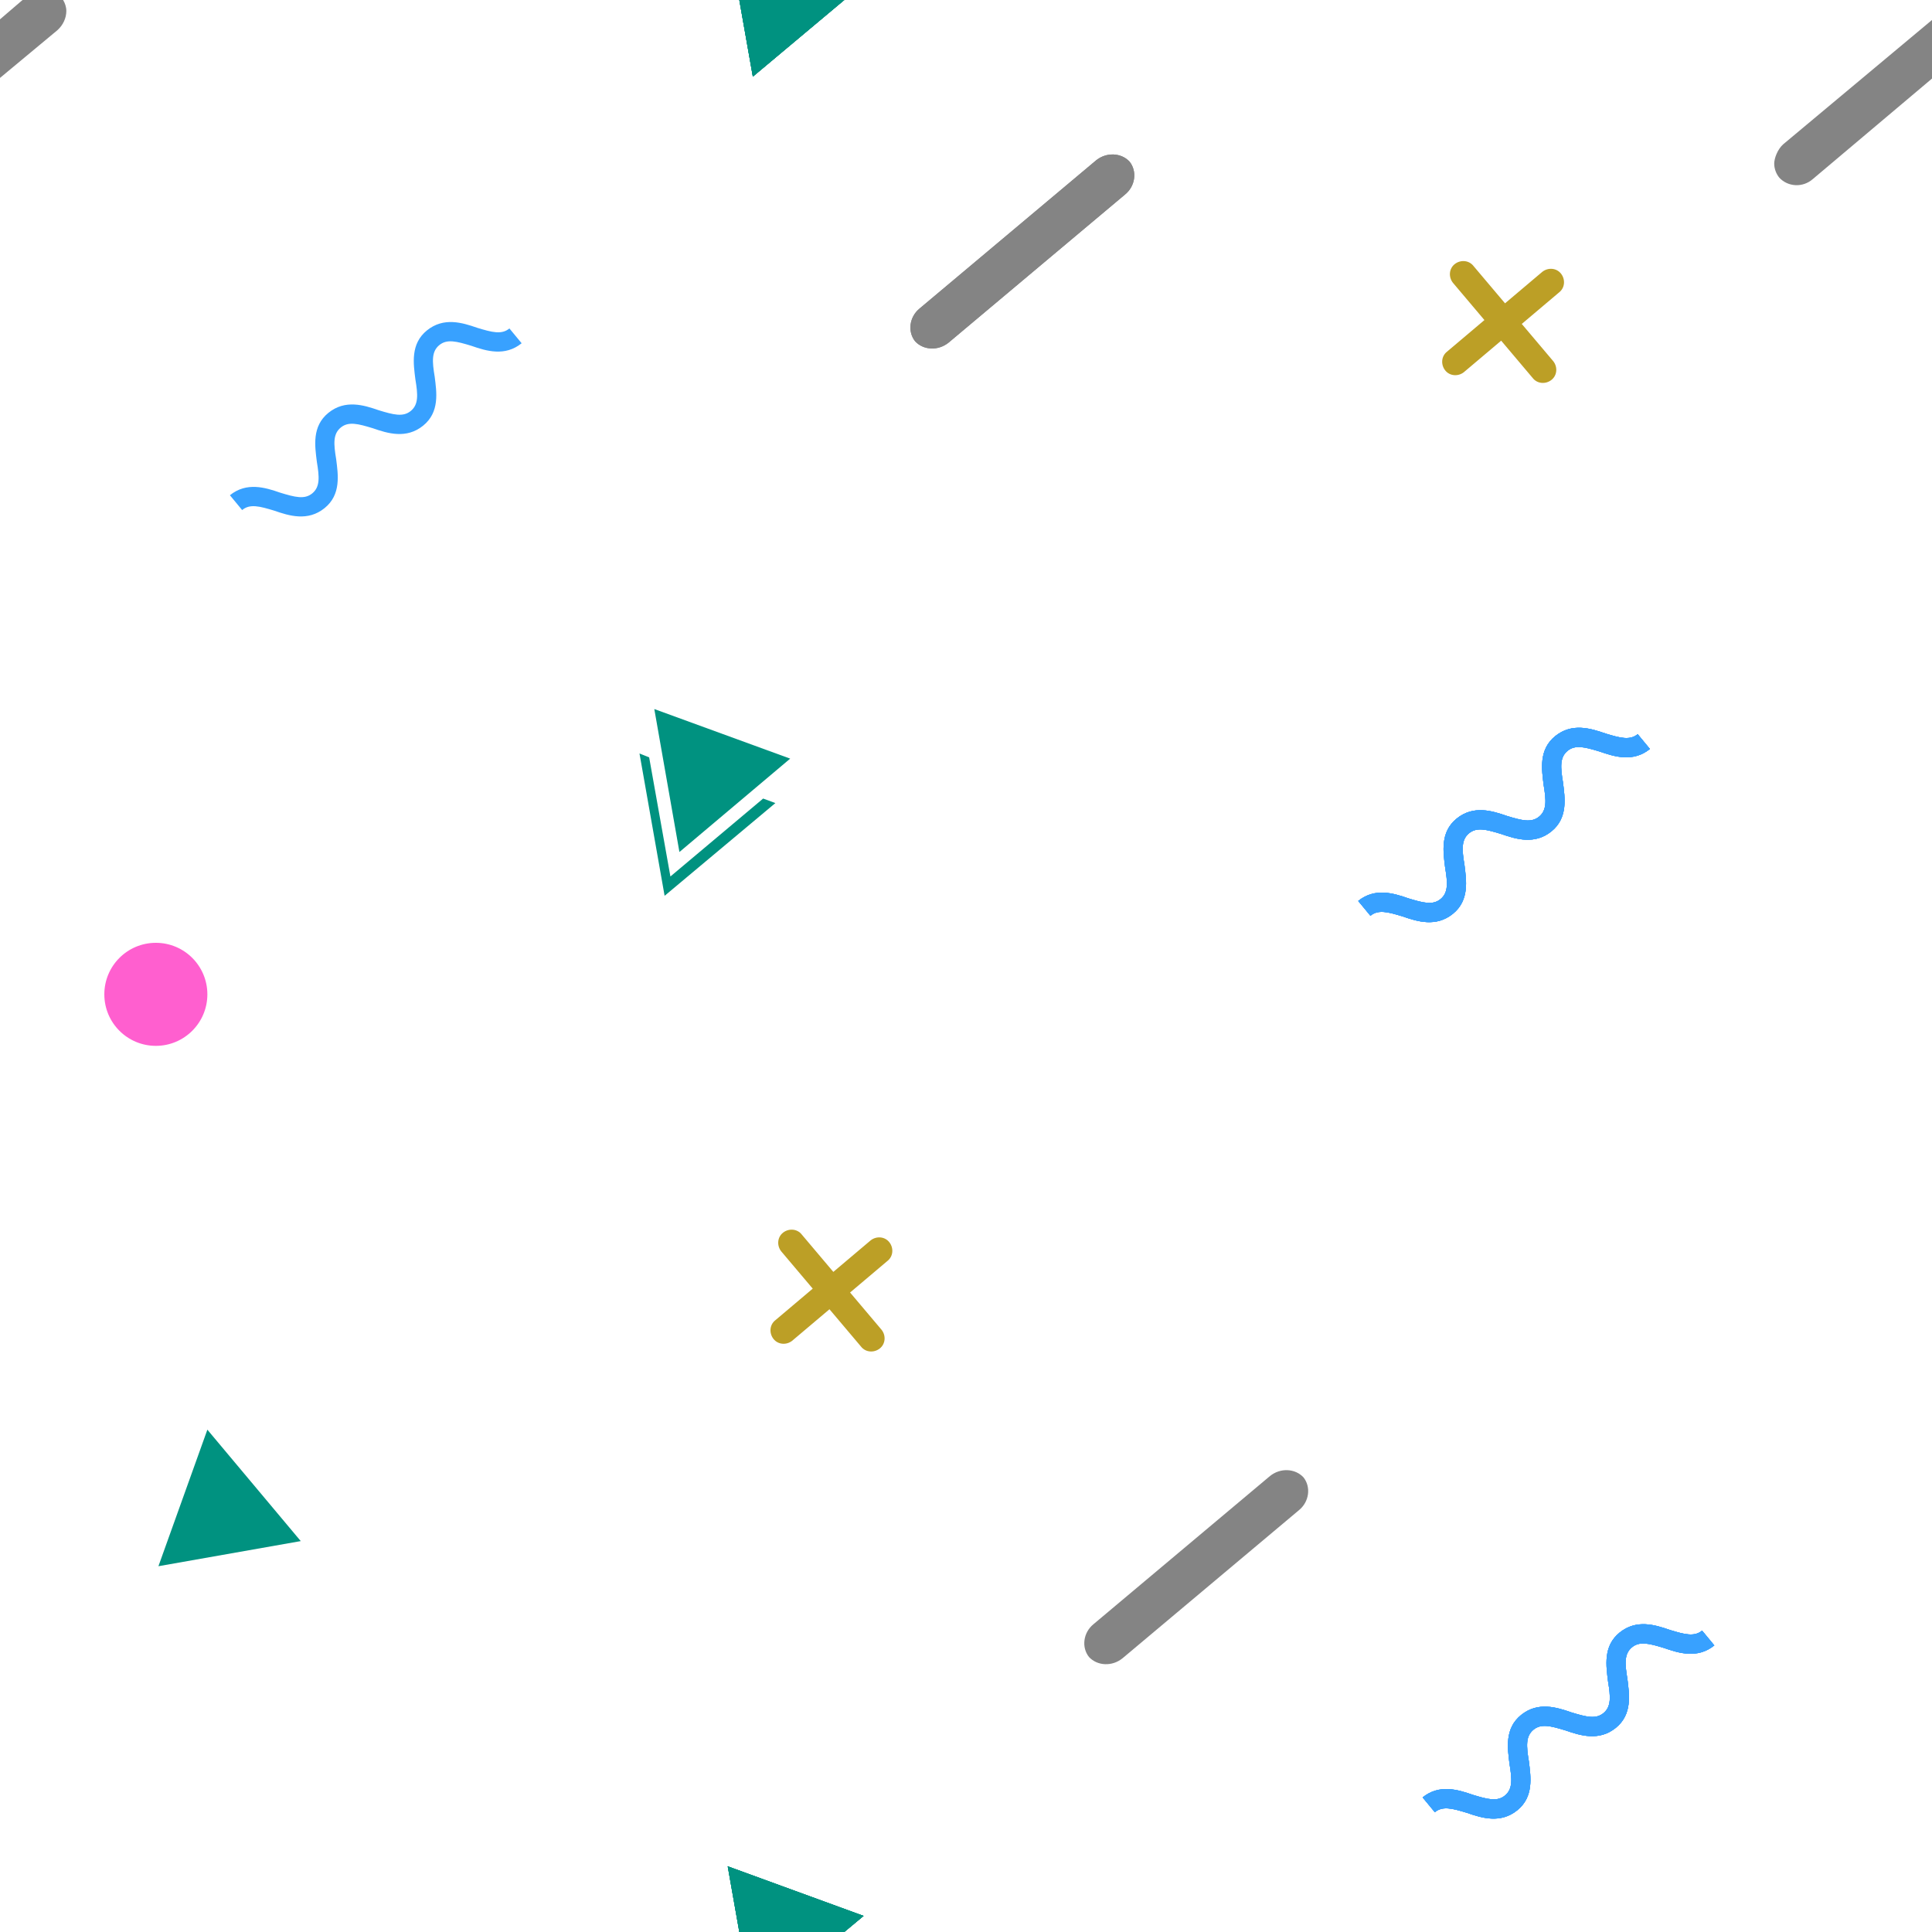
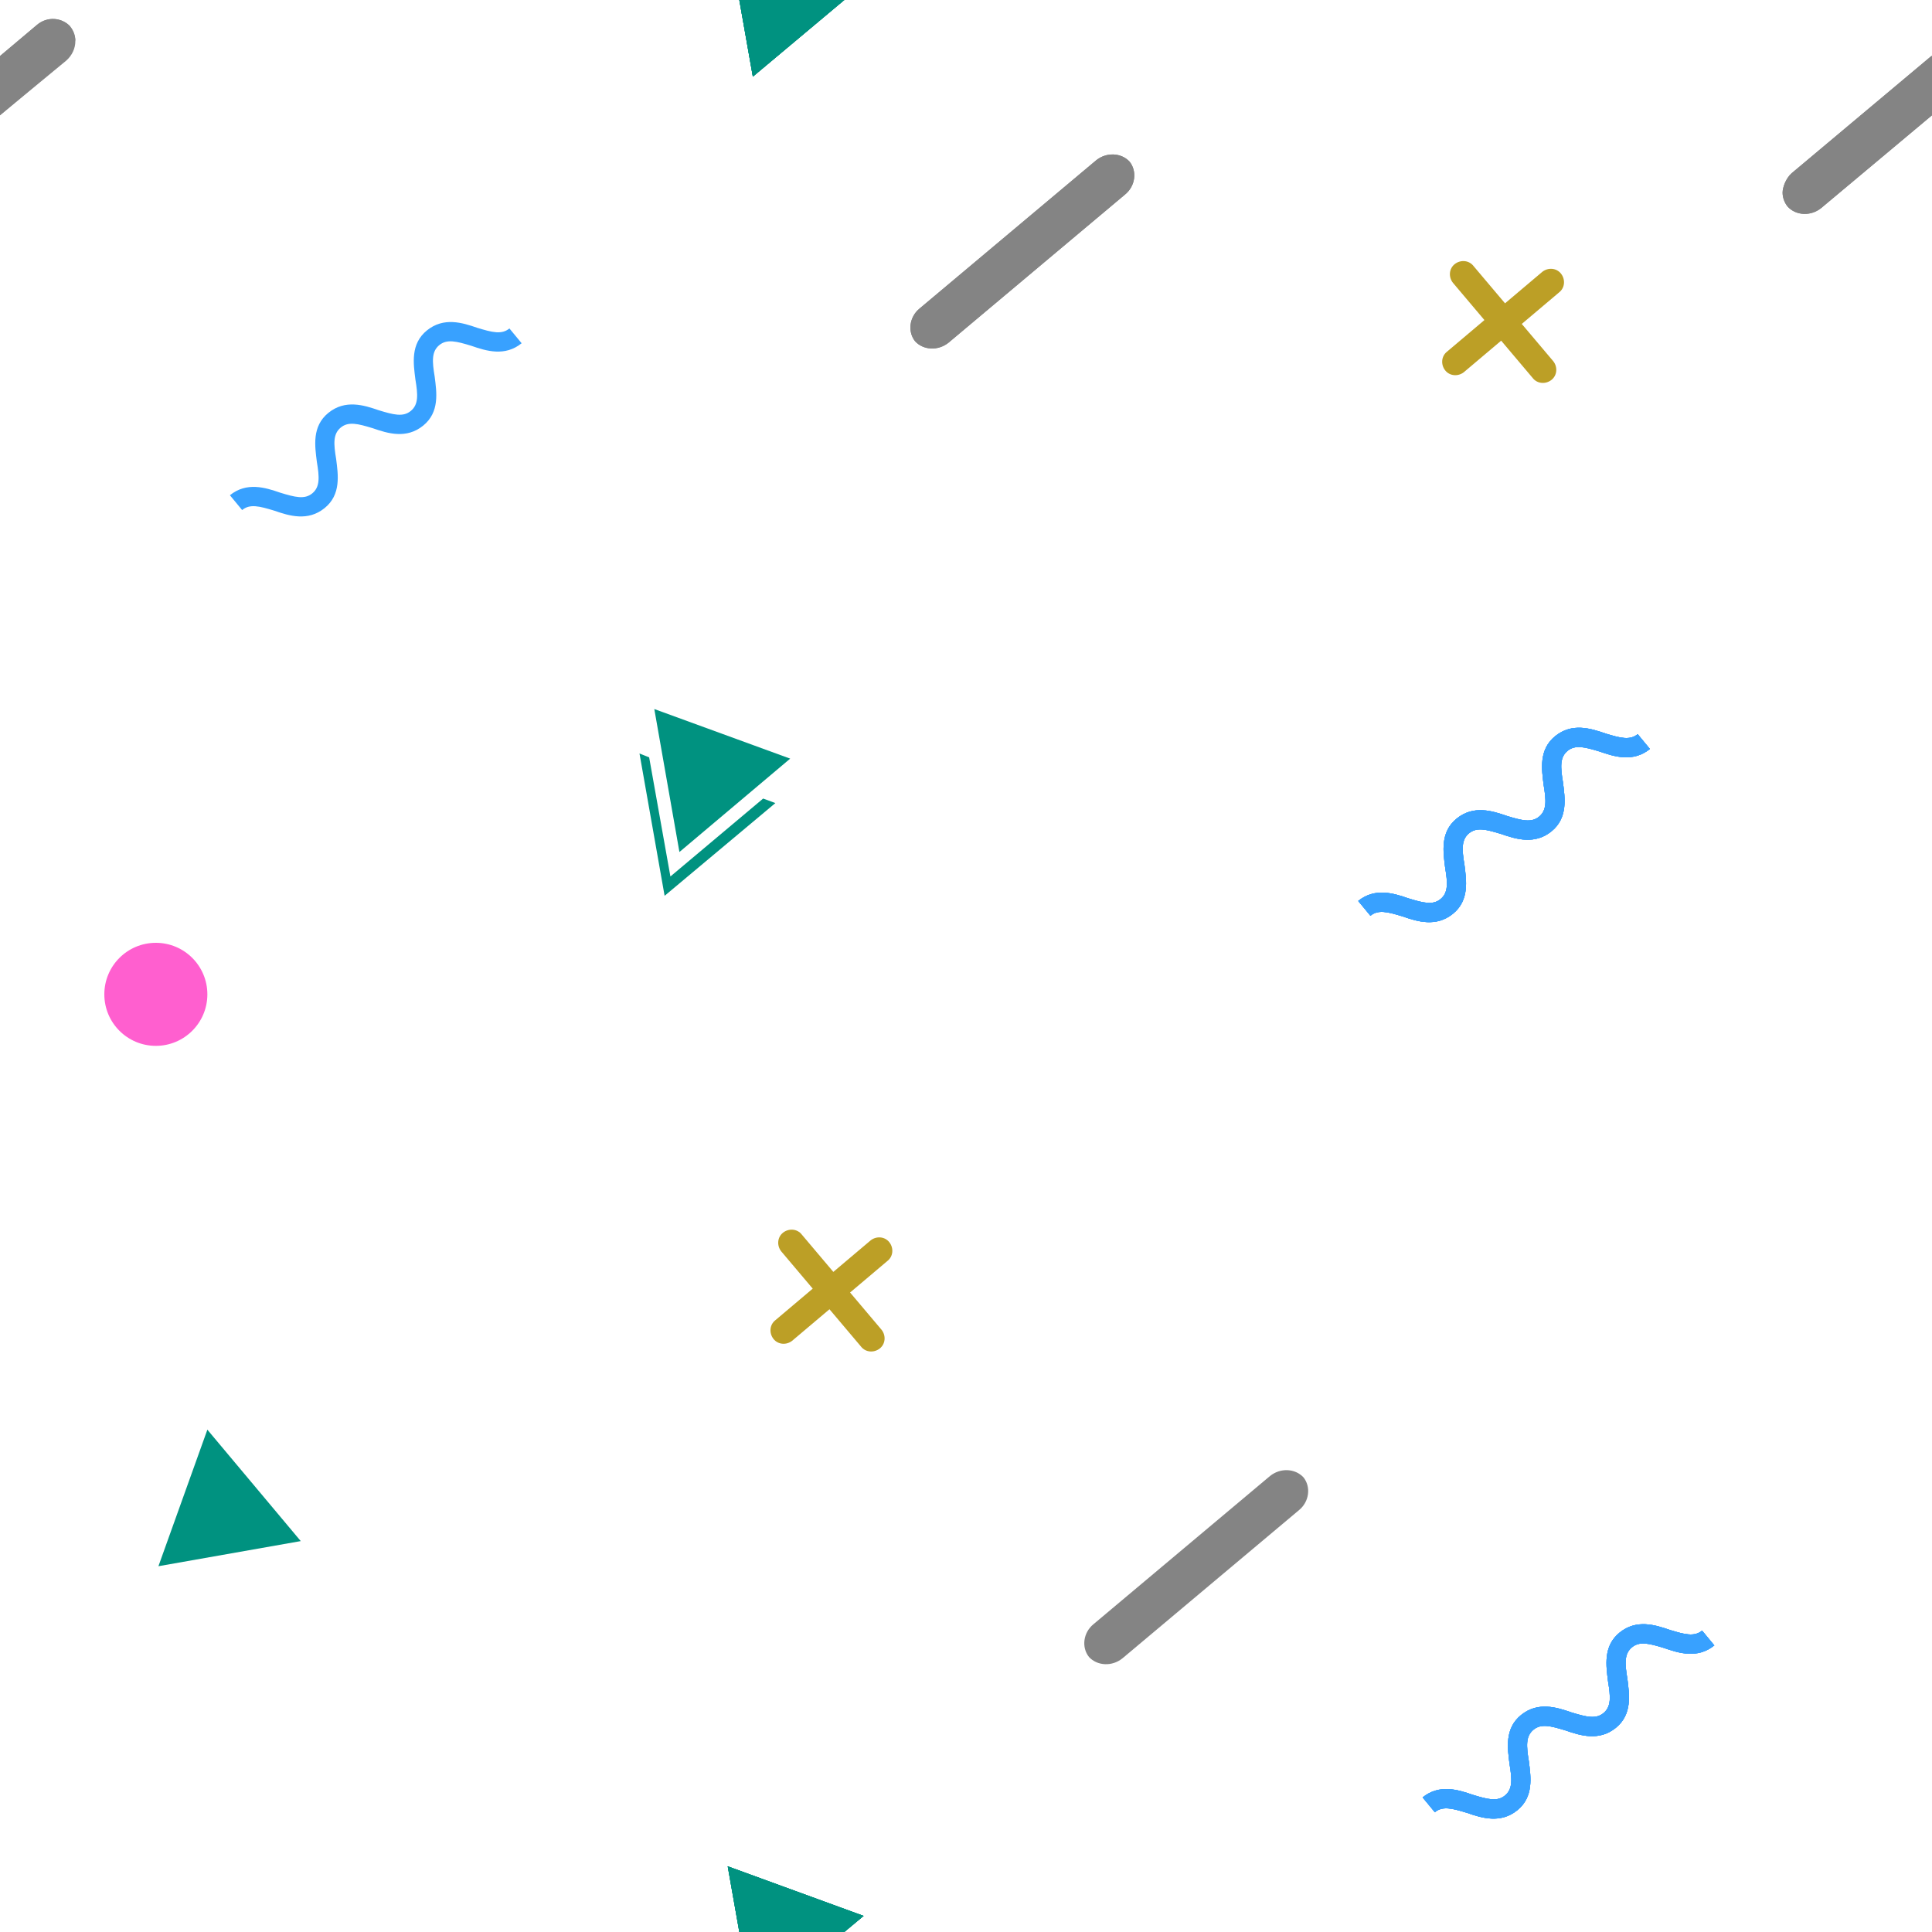
<svg xmlns="http://www.w3.org/2000/svg" id="_x34_0deg" version="1.1" viewBox="0 0 300 300">
  <defs>
    <style>
      .st0 {
        fill: #38a1ff;
      }

      .st1 {
        fill: #848484;
      }

      .st2 {
        fill: #009280;
      }

      .st3 {
        fill: #bc9f26;
      }

      .st4 {
        fill: none;
      }

      .st5 {
        fill: #ff5fcf;
      }
    </style>
  </defs>
  <path id="Shape_4" class="st0" d="M256.2,116.3c-2.6,2.1-5.5,1.2-7.8.4-2.3-.7-3.8-1.1-5-.1s-1.1,2.5-.7,4.9c.3,2.4.8,5.5-1.8,7.6s-5.5,1.2-7.8.4c-2.3-.7-3.8-1.1-5-.1s-1.1,2.5-.7,4.9c.3,2.4.8,5.5-1.8,7.6s-5.5,1.2-7.8.4c-2.3-.7-3.8-1.1-5-.1l-1.9-2.3c2.6-2.1,5.5-1.2,7.8-.4,2.3.7,3.8,1.1,5,.1s1.1-2.5.7-4.9c-.3-2.4-.8-5.5,1.8-7.6s5.5-1.2,7.8-.4c2.3.7,3.8,1.1,5,.1s1.1-2.5.7-4.9c-.3-2.4-.8-5.5,1.8-7.6s5.5-1.2,7.8-.4c2.3.7,3.8,1.1,5,.1l1.9,2.3Z" />
  <polygon class="st2" points="131.1 0 116.9 11.9 114.8 0 131.1 0" />
  <path id="Shape_5" class="st1" d="M174.7,30.2l-27.4,23c-1.6,1.3-3.9,1.2-5.2-.2h0c-1.2-1.5-.9-3.8.7-5.1l27.4-23c1.6-1.3,3.9-1.2,5.2.2h0c1.2,1.5.9,3.8-.7,5.1Z" />
  <path id="Shape_41" data-name="Shape_4" class="st0" d="M256.2,116.3c-2.6,2.1-5.5,1.2-7.8.4-2.3-.7-3.8-1.1-5-.1s-1.1,2.5-.7,4.9c.3,2.4.8,5.5-1.8,7.6s-5.5,1.2-7.8.4c-2.3-.7-3.8-1.1-5-.1s-1.1,2.5-.7,4.9c.3,2.4.8,5.5-1.8,7.6s-5.5,1.2-7.8.4c-2.3-.7-3.8-1.1-5-.1l-1.9-2.3c2.6-2.1,5.5-1.2,7.8-.4,2.3.7,3.8,1.1,5,.1s1.1-2.5.7-4.9c-.3-2.4-.8-5.5,1.8-7.6s5.5-1.2,7.8-.4c2.3.7,3.8,1.1,5,.1s1.1-2.5.7-4.9c-.3-2.4-.8-5.5,1.8-7.6s5.5-1.2,7.8-.4c2.3.7,3.8,1.1,5,.1l1.9,2.3Z" />
  <polygon class="st2" points="131.1 0 116.9 11.9 114.8 0 131.1 0" />
  <path id="Shape_42" data-name="Shape_4" class="st0" d="M81,53.3c-2.6,2.1-5.5,1.2-7.8.4-2.3-.7-3.8-1.1-5-.1s-1.1,2.5-.7,4.9c.3,2.4.8,5.5-1.8,7.6s-5.5,1.2-7.8.4c-2.3-.7-3.8-1.1-5-.1s-1.1,2.5-.7,4.9c.3,2.4.8,5.5-1.8,7.6s-5.5,1.2-7.8.4c-2.3-.7-3.8-1.1-5-.1l-1.9-2.3c2.6-2.1,5.5-1.2,7.8-.4,2.3.7,3.8,1.1,5,.1s1.1-2.5.7-4.9c-.3-2.4-.8-5.5,1.8-7.6s5.5-1.2,7.8-.4c2.3.7,3.8,1.1,5,.1s1.1-2.5.7-4.9c-.3-2.4-.8-5.5,1.8-7.6s5.5-1.2,7.8-.4c2.3.7,3.8,1.1,5,.1l1.9,2.3Z" />
-   <path class="st1" d="M10.3,1.7c0,1.1-.5,2.2-1.4,3L0,12.1V3L3.5,0h6.3c.3.5.5,1.1.5,1.7Z" />
-   <path class="st1" d="M300,3v9.2l-18.5,15.6c-1.6,1.4-3.9,1.2-5.2-.2-.5-.6-.8-1.4-.8-2.2s.5-2.2,1.4-3l23.1-19.3Z" />
  <path id="Shape_43" data-name="Shape_4" class="st0" d="M266.2,255.5c-2.6,2.1-5.5,1.2-7.8.4-2.3-.7-3.8-1.1-5-.1s-1.1,2.5-.7,4.9c.3,2.4.8,5.5-1.8,7.6s-5.5,1.2-7.8.4c-2.3-.7-3.8-1.1-5-.1s-1.1,2.5-.7,4.9c.3,2.4.8,5.5-1.8,7.6s-5.5,1.2-7.8.4c-2.3-.7-3.8-1.1-5-.1l-1.9-2.3c2.6-2.1,5.5-1.2,7.8-.4,2.3.7,3.8,1.1,5,.1s1.1-2.5.7-4.9c-.3-2.4-.8-5.5,1.8-7.6s5.5-1.2,7.8-.4c2.3.7,3.8,1.1,5,.1s1.1-2.5.7-4.9c-.3-2.4-.8-5.5,1.8-7.6s5.5-1.2,7.8-.4c2.3.7,3.8,1.1,5,.1l1.9,2.3Z" />
  <path id="Shape_44" data-name="Shape_4" class="st0" d="M256.2,116.3c-2.6,2.1-5.5,1.2-7.8.4-2.3-.7-3.8-1.1-5-.1s-1.1,2.5-.7,4.9c.3,2.4.8,5.5-1.8,7.6s-5.5,1.2-7.8.4c-2.3-.7-3.8-1.1-5-.1s-1.1,2.5-.7,4.9c.3,2.4.8,5.5-1.8,7.6s-5.5,1.2-7.8.4c-2.3-.7-3.8-1.1-5-.1l-1.9-2.3c2.6-2.1,5.5-1.2,7.8-.4,2.3.7,3.8,1.1,5,.1s1.1-2.5.7-4.9c-.3-2.4-.8-5.5,1.8-7.6s5.5-1.2,7.8-.4c2.3.7,3.8,1.1,5,.1s1.1-2.5.7-4.9c-.3-2.4-.8-5.5,1.8-7.6s5.5-1.2,7.8-.4c2.3.7,3.8,1.1,5,.1l1.9,2.3Z" />
  <polygon class="st2" points="131.1 0 116.9 11.9 114.8 0 131.1 0" />
  <path id="Shape_51" data-name="Shape_5" class="st1" d="M174.7,30.2l-27.4,23c-1.6,1.3-3.9,1.2-5.2-.2h0c-1.2-1.5-.9-3.8.7-5.1l27.4-23c1.6-1.3,3.9-1.2,5.2.2h0c1.2,1.5.9,3.8-.7,5.1Z" />
+   <path class="st1" d="M11.6,6.3c0,1.1-.5,2.2-1.4,3L0,17.9v-9.2L5.7,3.9c1.6-1.4,3.9-1.2,5.2.2.5.6.8,1.4.8,2.2Z" />
+   <path class="st1" d="M300,8.7v9.2l-17.2,14.4c-1.6,1.3-3.9,1.2-5.2-.2-.5-.6-.8-1.4-.8-2.2s.5-2.2,1.4-3l21.7-18.2Z" />
  <circle class="st5" cx="24.2" cy="154.4" r="8" />
  <path class="st3" d="M135.2,192.6l-5.8,4.9-4.9-5.8c-.7-.9-2-1-2.9-.3s-1,2-.3,2.9l4.9,5.8-5.8,4.9c-.9.7-1,2-.3,2.9s2,1,2.9.3l5.8-4.9,4.9,5.8c.7.9,2,1,2.9.3s1-2,.3-2.9l-4.9-5.8,5.8-4.9c.9-.7,1-2,.3-2.9s-2-1-2.9-.3Z" />
  <path class="st3" d="M239.5,42.2l-5.8,4.9-4.9-5.8c-.7-.9-2-1-2.9-.3s-1,2-.3,2.9l4.9,5.8-5.8,4.9c-.9.7-1,2-.3,2.9s2,1,2.9.3l5.8-4.9,4.9,5.8c.7.9,2,1,2.9.3s1-2,.3-2.9l-4.9-5.8,5.8-4.9c.9-.7,1-2,.3-2.9s-2-1-2.9-.3Z" />
  <polygon class="st2" points="101.6 110.1 105.5 132.3 122.7 117.8 101.6 110.1" />
  <polygon class="st2" points="120.4 124.7 103.2 139.1 99.3 117 100.8 117.6 104.1 136.1 118.5 124 120.4 124.7" />
  <path id="Shape_52" data-name="Shape_5" class="st1" d="M201.7,234.5l-27.4,23c-1.6,1.3-3.9,1.2-5.2-.2h0c-1.2-1.5-.9-3.8.7-5.1l27.4-23c1.6-1.3,3.9-1.2,5.2.2h0c1.2,1.5.9,3.8-.7,5.1Z" />
  <path id="Shape_45" data-name="Shape_4" class="st0" d="M256.2,116.3c-2.6,2.1-5.5,1.2-7.8.4-2.3-.7-3.8-1.1-5-.1s-1.1,2.5-.7,4.9c.3,2.4.8,5.5-1.8,7.6s-5.5,1.2-7.8.4c-2.3-.7-3.8-1.1-5-.1s-1.1,2.5-.7,4.9c.3,2.4.8,5.5-1.8,7.6s-5.5,1.2-7.8.4c-2.3-.7-3.8-1.1-5-.1l-1.9-2.3c2.6-2.1,5.5-1.2,7.8-.4,2.3.7,3.8,1.1,5,.1s1.1-2.5.7-4.9c-.3-2.4-.8-5.5,1.8-7.6s5.5-1.2,7.8-.4c2.3.7,3.8,1.1,5,.1s1.1-2.5.7-4.9c-.3-2.4-.8-5.5,1.8-7.6s5.5-1.2,7.8-.4c2.3.7,3.8,1.1,5,.1l1.9,2.3Z" />
  <polygon class="st2" points="131.1 0 116.9 11.9 114.8 0 131.1 0" />
  <polygon class="st2" points="134.1 297.5 131.1 300 114.8 300 113 289.8 134.1 297.5" />
  <polygon class="st2" points="134.1 297.5 131.1 300 114.8 300 113 289.8 134.1 297.5" />
  <polygon class="st2" points="134.1 297.5 131.1 300 114.8 300 113 289.8 134.1 297.5" />
  <polygon class="st2" points="134.1 297.5 131.1 300 114.8 300 113 289.8 134.1 297.5" />
  <polygon id="Shape_2" class="st2" points="24.6 243.2 46.7 239.3 32.2 222 24.6 243.2" />
  <path id="Shape_46" data-name="Shape_4" class="st0" d="M266.2,255.5c-2.6,2.1-5.5,1.2-7.8.4-2.3-.7-3.8-1.1-5-.1s-1.1,2.5-.7,4.9c.3,2.4.8,5.5-1.8,7.6s-5.5,1.2-7.8.4c-2.3-.7-3.8-1.1-5-.1s-1.1,2.5-.7,4.9c.3,2.4.8,5.5-1.8,7.6s-5.5,1.2-7.8.4c-2.3-.7-3.8-1.1-5-.1l-1.9-2.3c2.6-2.1,5.5-1.2,7.8-.4,2.3.7,3.8,1.1,5,.1s1.1-2.5.7-4.9c-.3-2.4-.8-5.5,1.8-7.6s5.5-1.2,7.8-.4c2.3.7,3.8,1.1,5,.1s1.1-2.5.7-4.9c-.3-2.4-.8-5.5,1.8-7.6s5.5-1.2,7.8-.4c2.3.7,3.8,1.1,5,.1l1.9,2.3Z" />
  <path id="Shape_47" data-name="Shape_4" class="st0" d="M266.2,255.5c-2.6,2.1-5.5,1.2-7.8.4-2.3-.7-3.8-1.1-5-.1s-1.1,2.5-.7,4.9c.3,2.4.8,5.5-1.8,7.6s-5.5,1.2-7.8.4c-2.3-.7-3.8-1.1-5-.1s-1.1,2.5-.7,4.9c.3,2.4.8,5.5-1.8,7.6s-5.5,1.2-7.8.4c-2.3-.7-3.8-1.1-5-.1l-1.9-2.3c2.6-2.1,5.5-1.2,7.8-.4,2.3.7,3.8,1.1,5,.1s1.1-2.5.7-4.9c-.3-2.4-.8-5.5,1.8-7.6s5.5-1.2,7.8-.4c2.3.7,3.8,1.1,5,.1s1.1-2.5.7-4.9c-.3-2.4-.8-5.5,1.8-7.6s5.5-1.2,7.8-.4c2.3.7,3.8,1.1,5,.1l1.9,2.3Z" />
  <path id="Shape_48" data-name="Shape_4" class="st0" d="M266.2,255.5c-2.6,2.1-5.5,1.2-7.8.4-2.3-.7-3.8-1.1-5-.1s-1.1,2.5-.7,4.9c.3,2.4.8,5.5-1.8,7.6s-5.5,1.2-7.8.4c-2.3-.7-3.8-1.1-5-.1s-1.1,2.5-.7,4.9c.3,2.4.8,5.5-1.8,7.6s-5.5,1.2-7.8.4c-2.3-.7-3.8-1.1-5-.1l-1.9-2.3c2.6-2.1,5.5-1.2,7.8-.4,2.3.7,3.8,1.1,5,.1s1.1-2.5.7-4.9c-.3-2.4-.8-5.5,1.8-7.6s5.5-1.2,7.8-.4c2.3.7,3.8,1.1,5,.1s1.1-2.5.7-4.9c-.3-2.4-.8-5.5,1.8-7.6s5.5-1.2,7.8-.4c2.3.7,3.8,1.1,5,.1l1.9,2.3Z" />
-   <rect class="st4" width="300" height="300" />
+   <path class="st4" d="M10.9,4.2c.5.6.8,1.4.8,2.2,0,1.1-.5,2.2-1.4,3L0,17.9v-9.2L5.7,3.9c1.6-1.4,3.9-1.2,5.2.2Z" />
+   <path class="st4" d="M300,8.7v9.2l-17.2,14.4c-1.6,1.3-3.9,1.2-5.2-.2-.5-.6-.8-1.4-.8-2.2s.5-2.2,1.4-3l21.7-18.2Z" />
+   <path class="st1" d="M10.9,4.2c.5.6.8,1.4.8,2.2,0,1.1-.5,2.2-1.4,3L0,17.9v-9.2L5.7,3.9c1.6-1.4,3.9-1.2,5.2.2Z" />
+   <path class="st1" d="M300,8.7v9.2l-17.2,14.4c-1.6,1.3-3.9,1.2-5.2-.2-.5-.6-.8-1.4-.8-2.2s.5-2.2,1.4-3l21.7-18.2Z" />
</svg>
